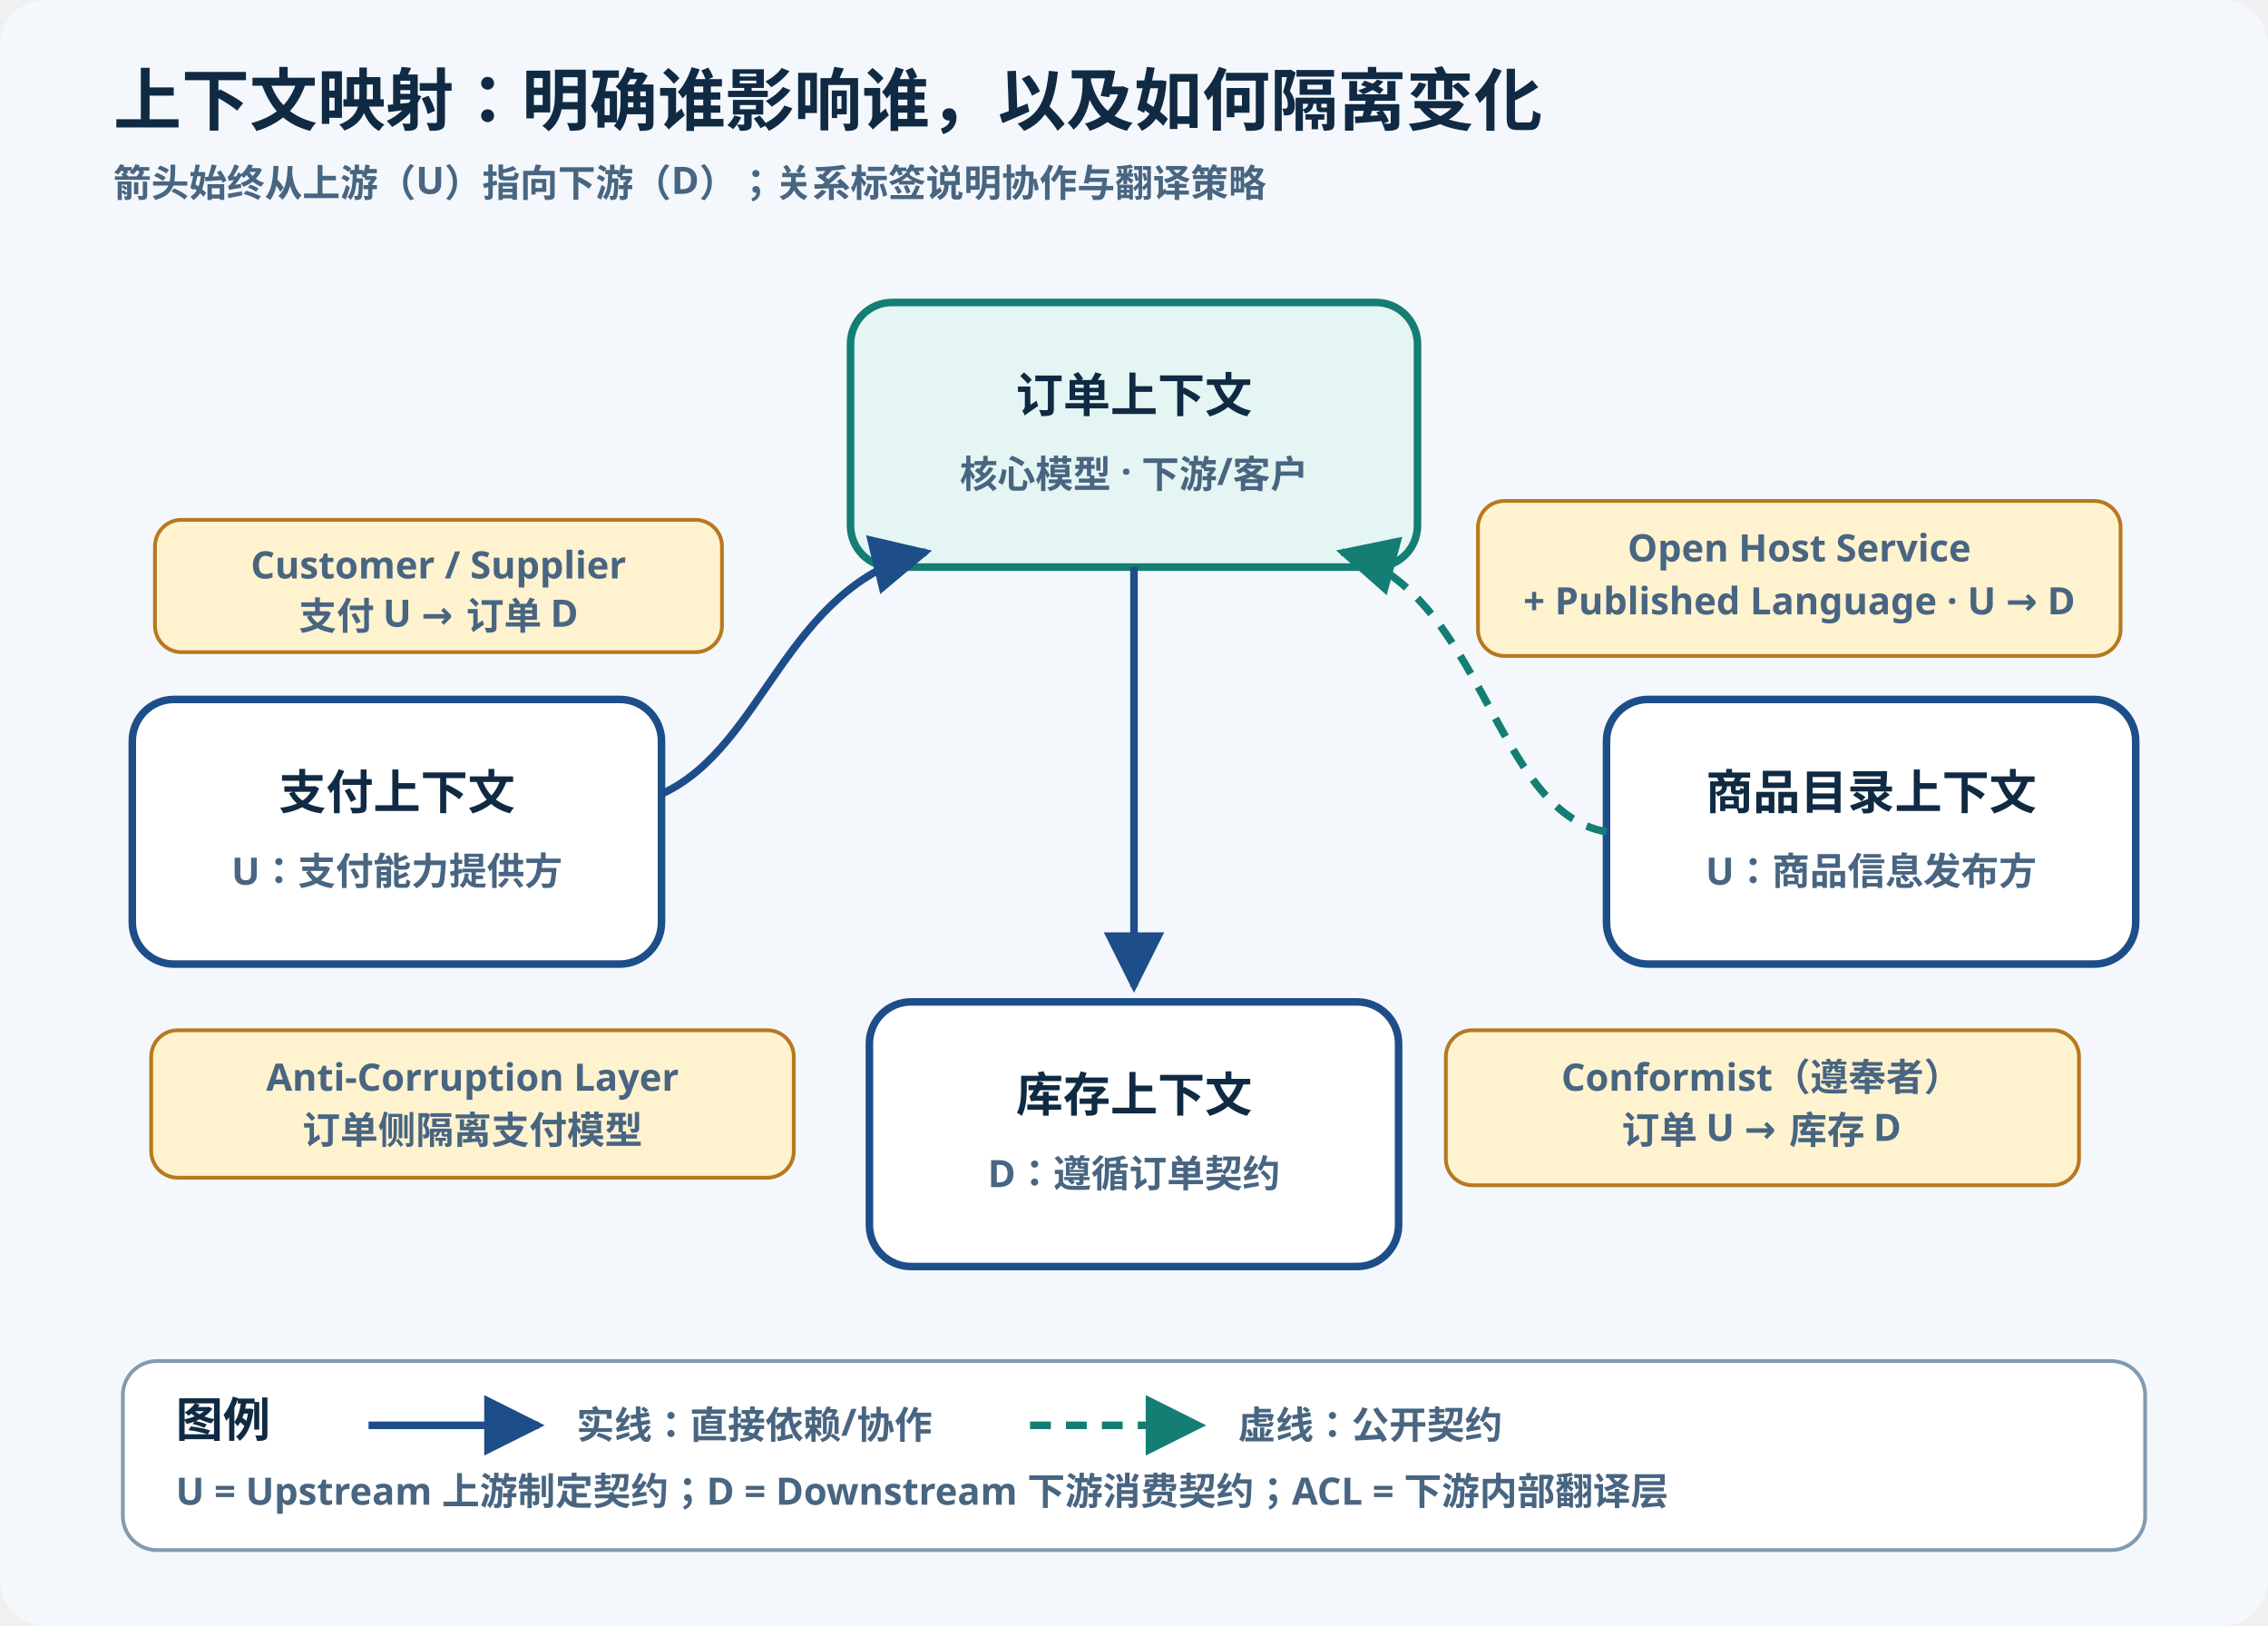
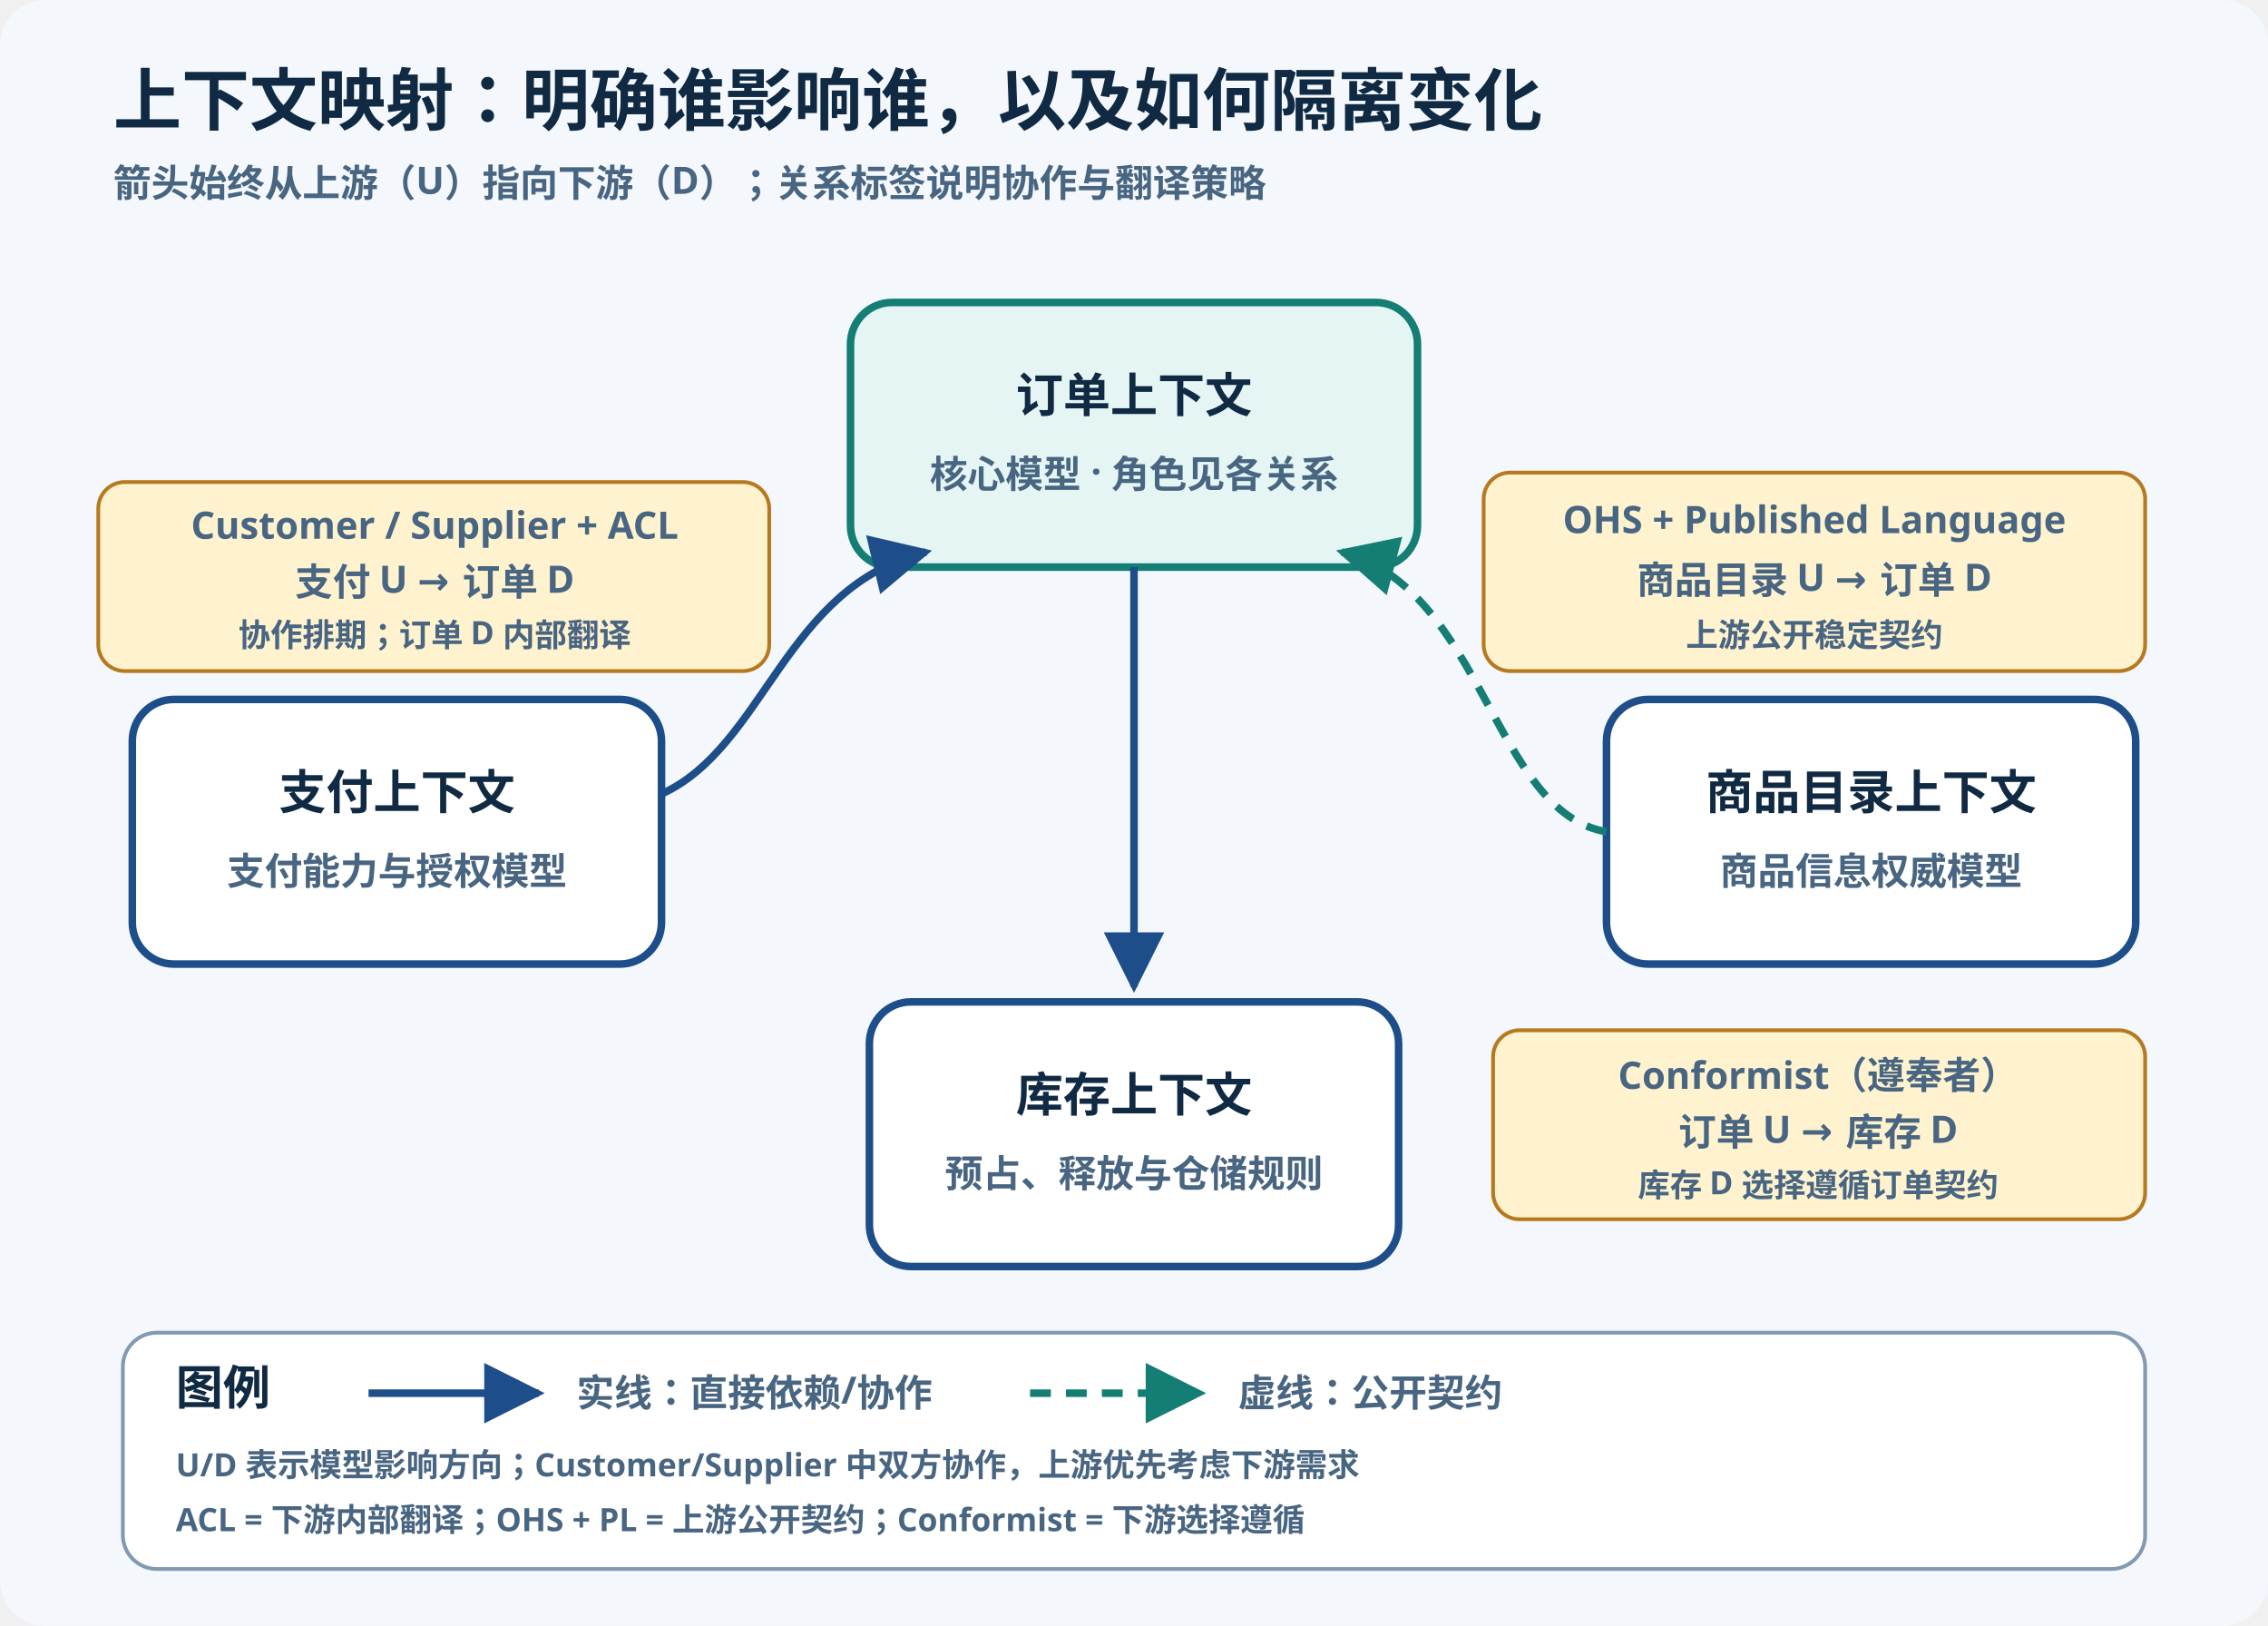
<svg xmlns="http://www.w3.org/2000/svg" viewBox="0 0 1200 860" preserveAspectRatio="xMidYMid meet" role="img" aria-labelledby="contextmap-title contextmap-desc">
  <defs>
    <marker id="contextmap-arrow" viewBox="0 0 10 10" refX="9" refY="5" markerWidth="8" markerHeight="8" orient="auto">
      <path d="M0 0 10 5 0 10Z" class="arrow-fill" />
    </marker>
    <marker id="contextmap-teal-arrow" viewBox="0 0 10 10" refX="9" refY="5" markerWidth="8" markerHeight="8" orient="auto">
      <path d="M0 0 10 5 0 10Z" class="teal-fill" />
    </marker>
  </defs>
  <style>
-     .bg{fill:#f4f8fc}.heading{font:700 36px system-ui,sans-serif;fill:#102a43}.label{font:700 25px system-ui,sans-serif;fill:#102a43}.small{font:600 20px system-ui,sans-serif;fill:#486581}.context{fill:#fff;stroke:#1d4e89;stroke-width:4}.order{fill:#e4f5f3;stroke:#147d74;stroke-width:4}.relation{fill:#fff2cf;stroke:#b7791f;stroke-width:2}.line{fill:none;stroke:#1d4e89;stroke-width:4;marker-end:url(#contextmap-arrow)}.dashed{fill:none;stroke:#147d74;stroke-width:4;stroke-dasharray:11 8;marker-end:url(#contextmap-teal-arrow)}.arrow-fill{fill:#1d4e89}.teal-fill{fill:#147d74}.legend{fill:#fff;stroke:#829ab1;stroke-width:2}@media(prefers-color-scheme:dark){.bg{fill:#071827}.heading,.label{fill:#edf6ff}.small{fill:#b9cce0}.context,.legend{fill:#0d253a;stroke:#78aee8}.order{fill:#0b302f;stroke:#55c7b8}.relation{fill:#3a2b0d;stroke:#e9b75c}.line{stroke:#82b7ee}.dashed{stroke:#55c7b8}.arrow-fill{fill:#82b7ee}.teal-fill{fill:#55c7b8}}
+     .bg{fill:#f4f8fc}.heading{font:700 36px system-ui,sans-serif;fill:#102a43}.label{font:700 25px system-ui,sans-serif;fill:#102a43}.small{font:600 20px system-ui,sans-serif;fill:#486581}.tiny{font:600 17px system-ui,sans-serif;fill:#486581}.context{fill:#fff;stroke:#1d4e89;stroke-width:4}.order{fill:#e4f5f3;stroke:#147d74;stroke-width:4}.relation{fill:#fff2cf;stroke:#b7791f;stroke-width:2}.line{fill:none;stroke:#1d4e89;stroke-width:4;marker-end:url(#contextmap-arrow)}.dashed{fill:none;stroke:#147d74;stroke-width:4;stroke-dasharray:11 8;marker-end:url(#contextmap-teal-arrow)}.arrow-fill{fill:#1d4e89}.teal-fill{fill:#147d74}.legend{fill:#fff;stroke:#829ab1;stroke-width:2}@media(prefers-color-scheme:dark){.bg{fill:#071827}.heading,.label{fill:#edf6ff}.small,.tiny{fill:#b9cce0}.context,.legend{fill:#0d253a;stroke:#78aee8}.order{fill:#0b302f;stroke:#55c7b8}.relation{fill:#3a2b0d;stroke:#e9b75c}.line{stroke:#82b7ee}.dashed{stroke:#55c7b8}.arrow-fill{fill:#82b7ee}.teal-fill{fill:#55c7b8}}
  </style>
  <rect class="bg" width="1200" height="860" rx="24" />
  <text class="heading" x="60" y="66">上下文映射：明确谁影响谁，以及如何隔离变化</text>
  <text class="small" x="60" y="104">箭头始终从上游（U）指向下游（D）；关系标签说明协作与翻译策略</text>
  <g>
    <rect class="order" x="450" y="160" width="300" height="140" rx="22" />
    <text class="label" x="600" y="218" text-anchor="middle">订单上下文</text>
-     <text class="small" x="600" y="258" text-anchor="middle">核心模型 · 下游/客户</text>
+     <text class="small" x="600" y="258" text-anchor="middle">核心模型 · 角色见各关系</text>
    <rect class="context" x="70" y="370" width="280" height="140" rx="22" />
    <text class="label" x="210" y="428" text-anchor="middle">支付上下文</text>
-     <text class="small" x="210" y="468" text-anchor="middle">U：支付能力提供方</text>
+     <text class="small" x="210" y="468" text-anchor="middle">支付能力与授权模型</text>
    <rect class="context" x="460" y="530" width="280" height="140" rx="22" />
    <text class="label" x="600" y="588" text-anchor="middle">库存上下文</text>
-     <text class="small" x="600" y="628" text-anchor="middle">D：遵循订单契约</text>
+     <text class="small" x="600" y="628" text-anchor="middle">预占、释放与仓储规则</text>
    <rect class="context" x="850" y="370" width="280" height="140" rx="22" />
    <text class="label" x="990" y="428" text-anchor="middle">商品目录上下文</text>
-     <text class="small" x="990" y="468" text-anchor="middle">U：商品信息发布方</text>
+     <text class="small" x="990" y="468" text-anchor="middle">商品信息权威模型</text>
  </g>
  <path class="line" d="M350 420C405 395 415 310 490 292" />
-   <rect class="relation" x="82" y="275" width="300" height="70" rx="14" />
-   <text class="small" x="232" y="306" text-anchor="middle">Customer / Supplier</text>
-   <text class="small" x="232" y="333" text-anchor="middle">支付 U → 订单 D</text>
+   <rect class="relation" x="52" y="255" width="355" height="100" rx="14" />
+   <text class="small" x="230" y="285" text-anchor="middle">Customer / Supplier + ACL</text>
+   <text class="small" x="230" y="315" text-anchor="middle">支付 U → 订单 D</text>
+   <text class="tiny" x="230" y="342" text-anchor="middle">协作排期；订单 D 内部翻译</text>
  <path class="dashed" d="M850 440C790 430 785 312 710 292" />
-   <rect class="relation" x="782" y="265" width="340" height="82" rx="14" />
-   <text class="small" x="952" y="297" text-anchor="middle">Open Host Service</text>
-   <text class="small" x="952" y="325" text-anchor="middle">+ Published Language · U → D</text>
+   <rect class="relation" x="785" y="250" width="350" height="105" rx="14" />
+   <text class="small" x="960" y="282" text-anchor="middle">OHS + Published Language</text>
+   <text class="small" x="960" y="314" text-anchor="middle">商品目录 U → 订单 D</text>
+   <text class="tiny" x="960" y="342" text-anchor="middle">上游公开稳定契约</text>
  <path class="line" d="M600 300V522" />
-   <rect class="relation" x="765" y="545" width="335" height="82" rx="14" />
-   <text class="small" x="932" y="577" text-anchor="middle">Conformist（遵奉者）</text>
-   <text class="small" x="932" y="605" text-anchor="middle">订单 U → 库存 D</text>
-   <rect class="relation" x="80" y="545" width="340" height="78" rx="14" />
-   <text class="small" x="250" y="577" text-anchor="middle">Anti-Corruption Layer</text>
-   <text class="small" x="250" y="605" text-anchor="middle">订单侧隔离支付模型</text>
-   <g transform="translate(65 720)">
-     <rect class="legend" width="1070" height="100" rx="18" />
-     <text class="label" x="28" y="40">图例</text>
-     <path class="line" d="M130 34H220" />
-     <text class="small" x="240" y="41">实线：直接依赖/协作</text>
-     <path class="dashed" d="M480 34H570" />
-     <text class="small" x="590" y="41">虚线：公开契约</text>
-     <text class="small" x="28" y="76">U = Upstream 上游制定契约；D = Downstream 下游消费契约；ACL = 下游内部翻译层</text>
+   <rect class="relation" x="790" y="545" width="345" height="100" rx="14" />
+   <text class="small" x="962" y="576" text-anchor="middle">Conformist（遵奉者）</text>
+   <text class="small" x="962" y="606" text-anchor="middle">订单 U → 库存 D</text>
+   <text class="tiny" x="962" y="633" text-anchor="middle">库存 D 选择遵循订单契约</text>
+   <g transform="translate(65 705)">
+     <rect class="legend" width="1070" height="125" rx="18" />
+     <text class="label" x="28" y="38">图例</text>
+     <path class="line" d="M130 32H220" />
+     <text class="small" x="240" y="39">实线：直接依赖/协作</text>
+     <path class="dashed" d="M480 32H570" />
+     <text class="small" x="590" y="39">虚线：公开契约</text>
+     <text class="tiny" x="28" y="76">U/D 表示模型影响方向；Customer/Supplier 中双方协作，上游优先考虑下游需求</text>
+     <text class="tiny" x="28" y="105">ACL = 下游内部翻译；OHS + PL = 上游公开契约；Conformist = 下游选择遵循</text>
  </g>
</svg>
